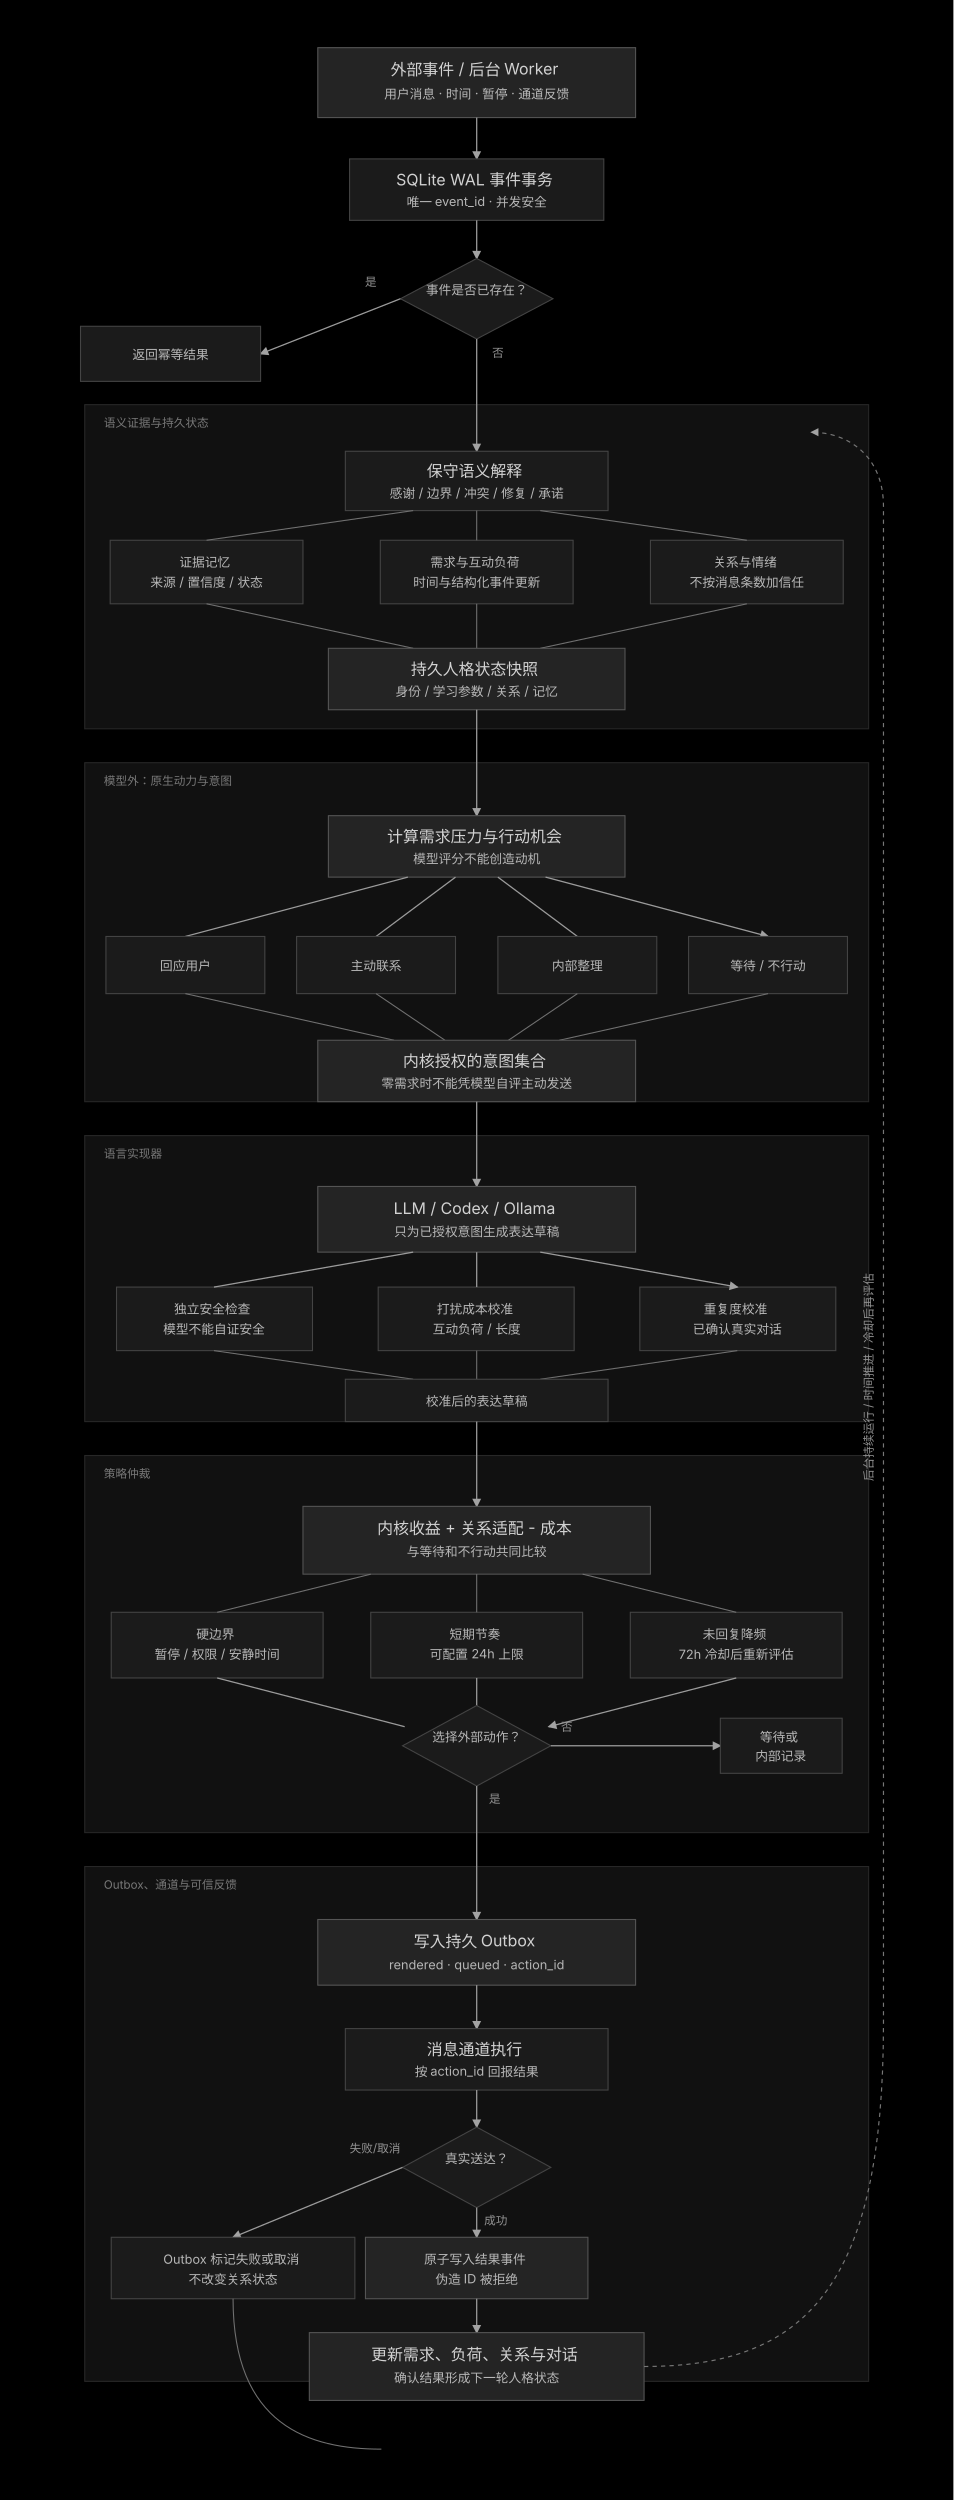
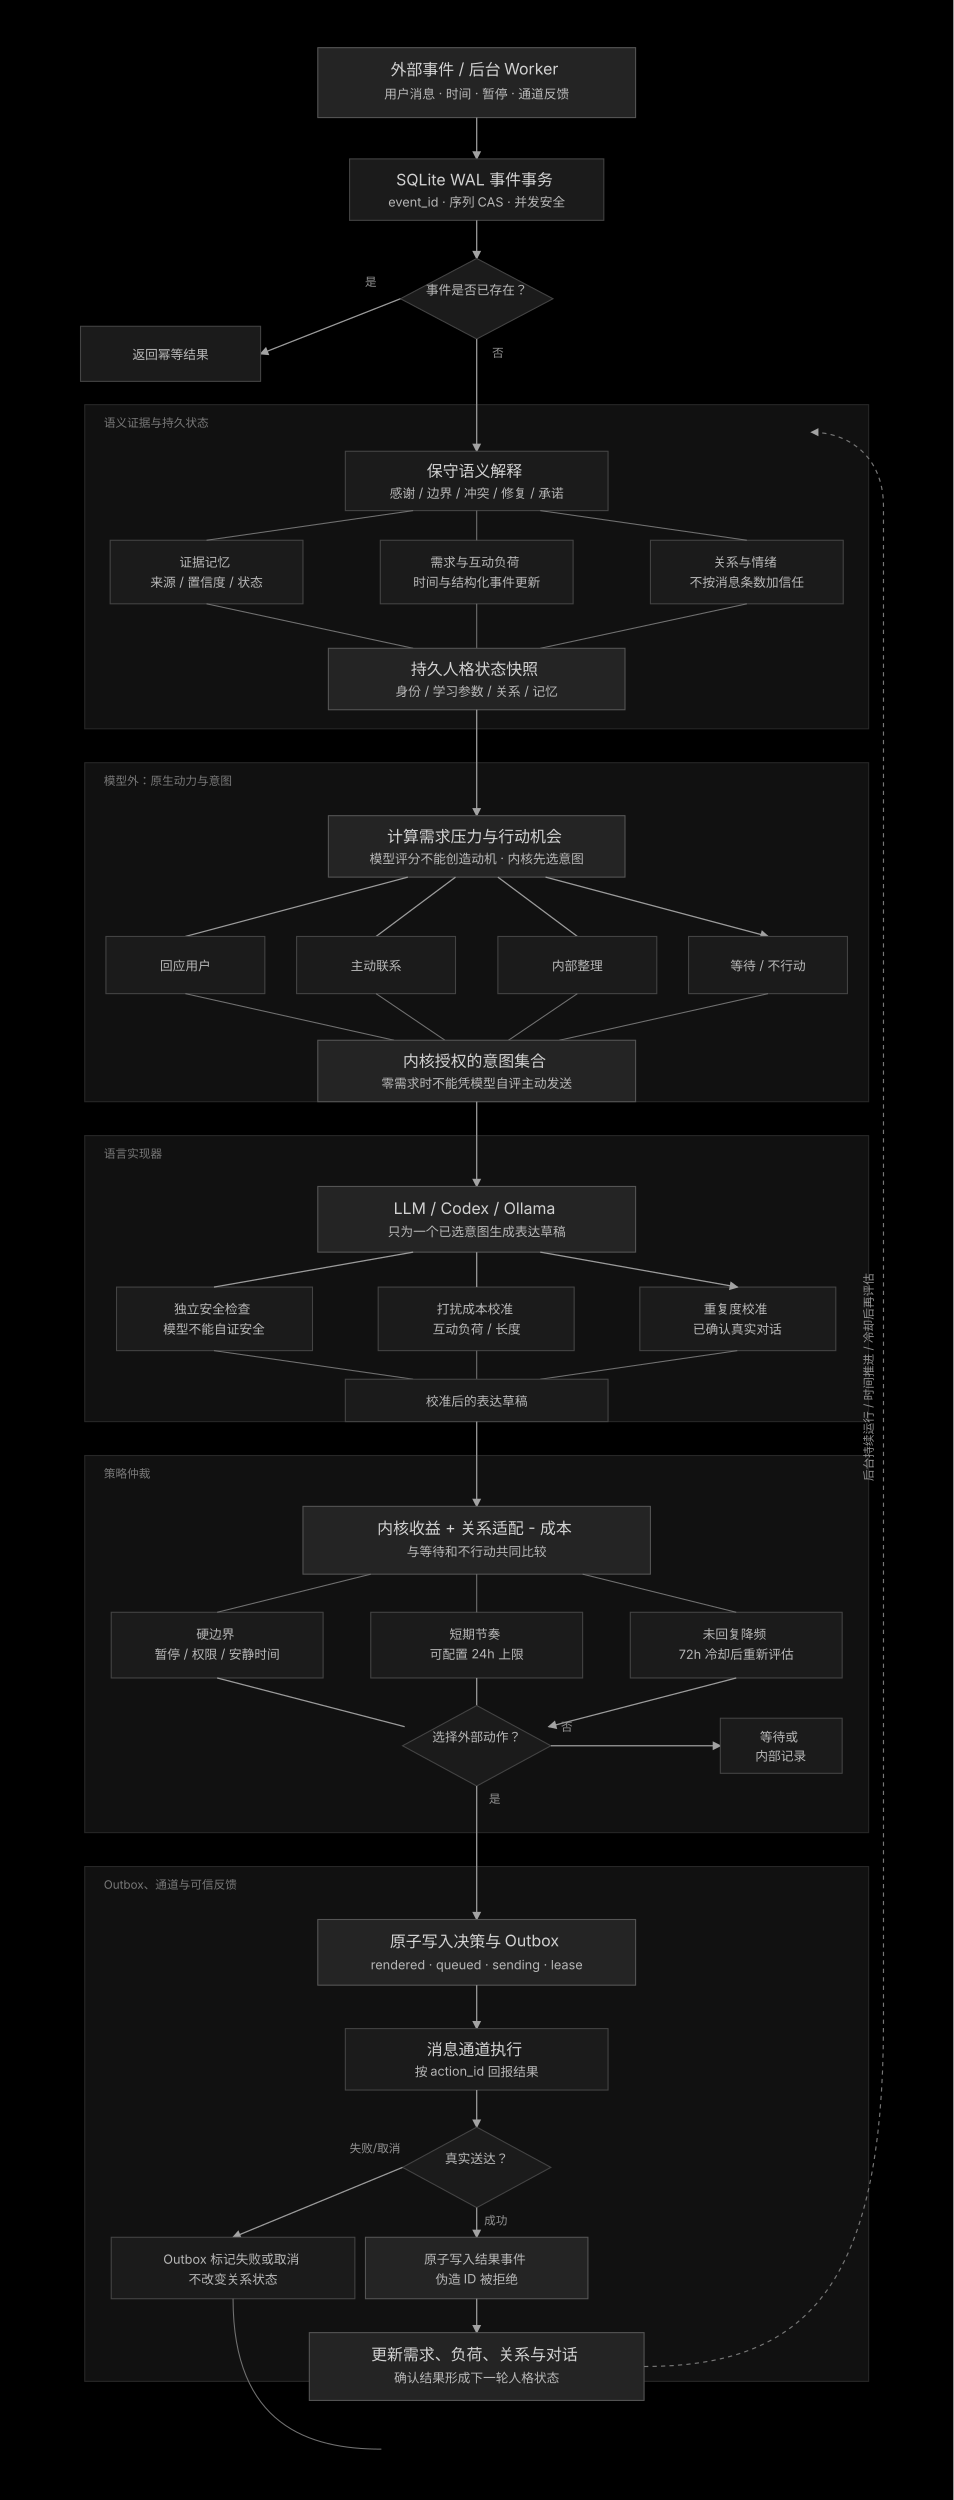
<svg xmlns="http://www.w3.org/2000/svg" width="900" height="2360" viewBox="0 0 900 2360" role="img" aria-labelledby="title desc">
  <defs>
    <marker id="a" markerWidth="7" markerHeight="7" refX="6" refY="3.5" orient="auto">
      <path d="M0 0L7 3.5L0 7z" fill="#a2a2a2" />
    </marker>
    <style>.bg{fill:#000}.g{fill:#111;stroke:#272727}.n{fill:#1b1b1b;stroke:#444}.s{fill:#242424;stroke:#555}.d{fill:#1b1b1b;stroke:#444}.l{fill:none;stroke:#9b9b9b;stroke-width:1.2;marker-end:url(#a)}.ls{fill:none;stroke:#717171;stroke-width:1}.loop{fill:none;stroke:#777;stroke-width:1.1;stroke-dasharray:4 4;marker-end:url(#a)}.gl{fill:#777;font:400 11px -apple-system,BlinkMacSystemFont,"Segoe UI","Noto Sans SC",sans-serif}.t{fill:#d2d2d2;font:400 15px -apple-system,BlinkMacSystemFont,"Segoe UI","Noto Sans SC",sans-serif;text-anchor:middle}.sm{fill:#b7b7b7;font:400 12px -apple-system,BlinkMacSystemFont,"Segoe UI","Noto Sans SC",sans-serif;text-anchor:middle}.e{fill:#929292;font:400 11px -apple-system,BlinkMacSystemFont,"Segoe UI","Noto Sans SC",sans-serif;text-anchor:middle}</style>
  </defs>
  <rect class="bg" width="900" height="2360" />
  <rect class="s" x="300" y="45" width="300" height="66" />
  <text class="t" x="450" y="71">
    <tspan x="450">外部事件 / 后台 Worker</tspan>
    <tspan class="sm" x="450" dy="22">用户消息 · 时间 · 暂停 · 通道反馈</tspan>
  </text>
  <path class="l" d="M450 111V150" />
  <rect class="n" x="330" y="150" width="240" height="58" />
  <text class="t" x="450" y="175">
    <tspan x="450">SQLite WAL 事件事务</tspan>
-     <tspan class="sm" x="450" dy="20">唯一 event_id · 并发安全</tspan>
+     <tspan class="sm" x="450" dy="20">event_id · 序列 CAS · 并发安全</tspan>
  </text>
  <path class="l" d="M450 208V244" />
  <polygon class="d" points="450,244 522,282 450,320 378,282" />
  <text class="sm" x="450" y="278">事件是否已存在？</text>
  <text class="e" x="350" y="270">是</text>
  <text class="e" x="470" y="337">否</text>
  <path class="l" d="M378 282L246 334" />
  <rect class="n" x="76" y="308" width="170" height="52" />
  <text class="sm" x="161" y="339">返回幂等结果</text>
  <rect class="g" x="80" y="382" width="740" height="306" />
  <text class="gl" x="98" y="403">语义证据与持久状态</text>
  <path class="l" d="M450 320V426" />
  <rect class="n" x="326" y="426" width="248" height="56" />
  <text class="t" x="450" y="450">
    <tspan x="450">保守语义解释</tspan>
    <tspan class="sm" x="450" dy="20">感谢 / 边界 / 冲突 / 修复 / 承诺</tspan>
  </text>
  <rect class="n" x="104" y="510" width="182" height="60" />
  <text class="sm" x="195" y="535">
    <tspan x="195">证据记忆</tspan>
    <tspan x="195" dy="19">来源 / 置信度 / 状态</tspan>
  </text>
  <rect class="n" x="359" y="510" width="182" height="60" />
  <text class="sm" x="450" y="535">
    <tspan x="450">需求与互动负荷</tspan>
    <tspan x="450" dy="19">时间与结构化事件更新</tspan>
  </text>
  <rect class="n" x="614" y="510" width="182" height="60" />
  <text class="sm" x="705" y="535">
    <tspan x="705">关系与情绪</tspan>
    <tspan x="705" dy="19">不按消息条数加信任</tspan>
  </text>
  <path class="ls" d="M390 482L195 510M450 482V510M510 482L705 510" />
  <path class="ls" d="M195 570L390 612M450 570V612M705 570L510 612" />
  <rect class="s" x="310" y="612" width="280" height="58" />
  <text class="t" x="450" y="637">
    <tspan x="450">持久人格状态快照</tspan>
    <tspan class="sm" x="450" dy="20">身份 / 学习参数 / 关系 / 记忆</tspan>
  </text>
  <rect class="g" x="80" y="720" width="740" height="320" />
  <text class="gl" x="98" y="741">模型外：原生动力与意图</text>
  <path class="l" d="M450 670V770" />
  <rect class="s" x="310" y="770" width="280" height="58" />
  <text class="t" x="450" y="795">
    <tspan x="450">计算需求压力与行动机会</tspan>
-     <tspan class="sm" x="450" dy="20">模型评分不能创造动机</tspan>
+     <tspan class="sm" x="450" dy="20">模型评分不能创造动机 · 内核先选意图</tspan>
  </text>
  <path class="l" d="M385 828L175 884M430 828L355 884M470 828L545 884M515 828L725 884" />
  <rect class="n" x="100" y="884" width="150" height="54" />
  <text class="sm" x="175" y="916">回应用户</text>
  <rect class="n" x="280" y="884" width="150" height="54" />
  <text class="sm" x="355" y="916">主动联系</text>
  <rect class="n" x="470" y="884" width="150" height="54" />
  <text class="sm" x="545" y="916">内部整理</text>
  <rect class="n" x="650" y="884" width="150" height="54" />
  <text class="sm" x="725" y="916">等待 / 不行动</text>
  <path class="ls" d="M175 938L372 982M355 938L420 982M545 938L480 982M725 938L528 982" />
  <rect class="s" x="300" y="982" width="300" height="58" />
  <text class="t" x="450" y="1007">
    <tspan x="450">内核授权的意图集合</tspan>
    <tspan class="sm" x="450" dy="20">零需求时不能凭模型自评主动发送</tspan>
  </text>
  <rect class="g" x="80" y="1072" width="740" height="270" />
  <text class="gl" x="98" y="1093">语言实现器</text>
  <path class="l" d="M450 1040V1120" />
  <rect class="s" x="300" y="1120" width="300" height="62" />
  <text class="t" x="450" y="1146">
    <tspan x="450">LLM / Codex / Ollama</tspan>
-     <tspan class="sm" x="450" dy="21">只为已授权意图生成表达草稿</tspan>
+     <tspan class="sm" x="450" dy="21">只为一个已选意图生成表达草稿</tspan>
  </text>
  <rect class="n" x="110" y="1215" width="185" height="60" />
  <text class="sm" x="202" y="1240">
    <tspan x="202">独立安全检查</tspan>
    <tspan x="202" dy="19">模型不能自证安全</tspan>
  </text>
  <rect class="n" x="357" y="1215" width="185" height="60" />
  <text class="sm" x="450" y="1240">
    <tspan x="450">打扰成本校准</tspan>
    <tspan x="450" dy="19">互动负荷 / 长度</tspan>
  </text>
  <rect class="n" x="604" y="1215" width="185" height="60" />
  <text class="sm" x="696" y="1240">
    <tspan x="696">重复度校准</tspan>
    <tspan x="696" dy="19">已确认真实对话</tspan>
  </text>
  <path class="l" d="M390 1182L202 1215M450 1182V1215M510 1182L696 1215" />
  <path class="ls" d="M202 1275L390 1302M450 1275V1302M696 1275L510 1302" />
  <rect class="n" x="326" y="1302" width="248" height="40" />
  <text class="sm" x="450" y="1327">校准后的表达草稿</text>
  <rect class="g" x="80" y="1374" width="740" height="356" />
  <text class="gl" x="98" y="1395">策略仲裁</text>
  <path class="l" d="M450 1342V1422" />
  <rect class="s" x="286" y="1422" width="328" height="64" />
  <text class="t" x="450" y="1448">
    <tspan x="450">内核收益 + 关系适配 - 成本</tspan>
    <tspan class="sm" x="450" dy="21">与等待和不行动共同比较</tspan>
  </text>
  <rect class="n" x="105" y="1522" width="200" height="62" />
  <text class="sm" x="205" y="1547">
    <tspan x="205">硬边界</tspan>
    <tspan x="205" dy="19">暂停 / 权限 / 安静时间</tspan>
  </text>
  <rect class="n" x="350" y="1522" width="200" height="62" />
  <text class="sm" x="450" y="1547">
    <tspan x="450">短期节奏</tspan>
    <tspan x="450" dy="19">可配置 24h 上限</tspan>
  </text>
  <rect class="n" x="595" y="1522" width="200" height="62" />
  <text class="sm" x="695" y="1547">
    <tspan x="695">未回复降频</tspan>
    <tspan x="695" dy="19">72h 冷却后重新评估</tspan>
  </text>
  <path class="ls" d="M350 1486L205 1522M450 1486V1522M550 1486L695 1522" />
  <path class="l" d="M205 1584L382 1630M450 1584V1630M695 1584L518 1630" />
  <polygon class="d" points="450,1610 520,1648 450,1686 380,1648" />
  <text class="sm" x="450" y="1644">选择外部动作？</text>
  <text class="e" x="535" y="1634">否</text>
  <text class="e" x="467" y="1702">是</text>
  <path class="l" d="M520 1648H680" />
  <rect class="n" x="680" y="1622" width="115" height="52" />
  <text class="sm" x="737" y="1644">
    <tspan x="737">等待或</tspan>
    <tspan x="737" dy="18">内部记录</tspan>
  </text>
  <rect class="g" x="80" y="1762" width="740" height="486" />
  <text class="gl" x="98" y="1783">Outbox、通道与可信反馈</text>
  <path class="l" d="M450 1686V1812" />
  <rect class="s" x="300" y="1812" width="300" height="62" />
  <text class="t" x="450" y="1838">
-     <tspan x="450">写入持久 Outbox</tspan>
-     <tspan class="sm" x="450" dy="21">rendered · queued · action_id</tspan>
+     <tspan x="450">原子写入决策与 Outbox</tspan>
+     <tspan class="sm" x="450" dy="21">rendered · queued · sending · lease</tspan>
  </text>
  <path class="l" d="M450 1874V1915" />
  <rect class="n" x="326" y="1915" width="248" height="58" />
  <text class="t" x="450" y="1940">
    <tspan x="450">消息通道执行</tspan>
    <tspan class="sm" x="450" dy="20">按 action_id 回报结果</tspan>
  </text>
  <path class="l" d="M450 1973V2008" />
  <polygon class="d" points="450,2008 520,2046 450,2084 380,2046" />
  <text class="sm" x="450" y="2042">真实送达？</text>
  <text class="e" x="354" y="2032">失败/取消</text>
  <text class="e" x="468" y="2100">成功</text>
  <path class="l" d="M380 2046L220 2112" />
  <rect class="n" x="105" y="2112" width="230" height="58" />
  <text class="sm" x="220" y="2137">
    <tspan x="220">Outbox 标记失败或取消</tspan>
    <tspan x="220" dy="19">不改变关系状态</tspan>
  </text>
  <path class="l" d="M450 2084V2112" />
  <rect class="s" x="345" y="2112" width="210" height="58" />
  <text class="sm" x="450" y="2137">
    <tspan x="450">原子写入结果事件</tspan>
    <tspan x="450" dy="19">伪造 ID 被拒绝</tspan>
  </text>
  <path class="l" d="M450 2170V2202" />
  <rect class="s" x="292" y="2202" width="316" height="64" />
  <text class="t" x="450" y="2228">
    <tspan x="450">更新需求、负荷、关系与对话</tspan>
    <tspan class="sm" x="450" dy="21">确认结果形成下一轮人格状态</tspan>
  </text>
  <path class="loop" d="M608 2234C760 2234 834 2160 834 1910V478C834 430 800 408 766 408" />
  <text class="e" x="824" y="1300" transform="rotate(-90 824 1300)">后台持续运行 / 时间推进 / 冷却后再评估</text>
  <path class="ls" d="M220 2170C220 2290 292 2312 360 2312" />
</svg>
